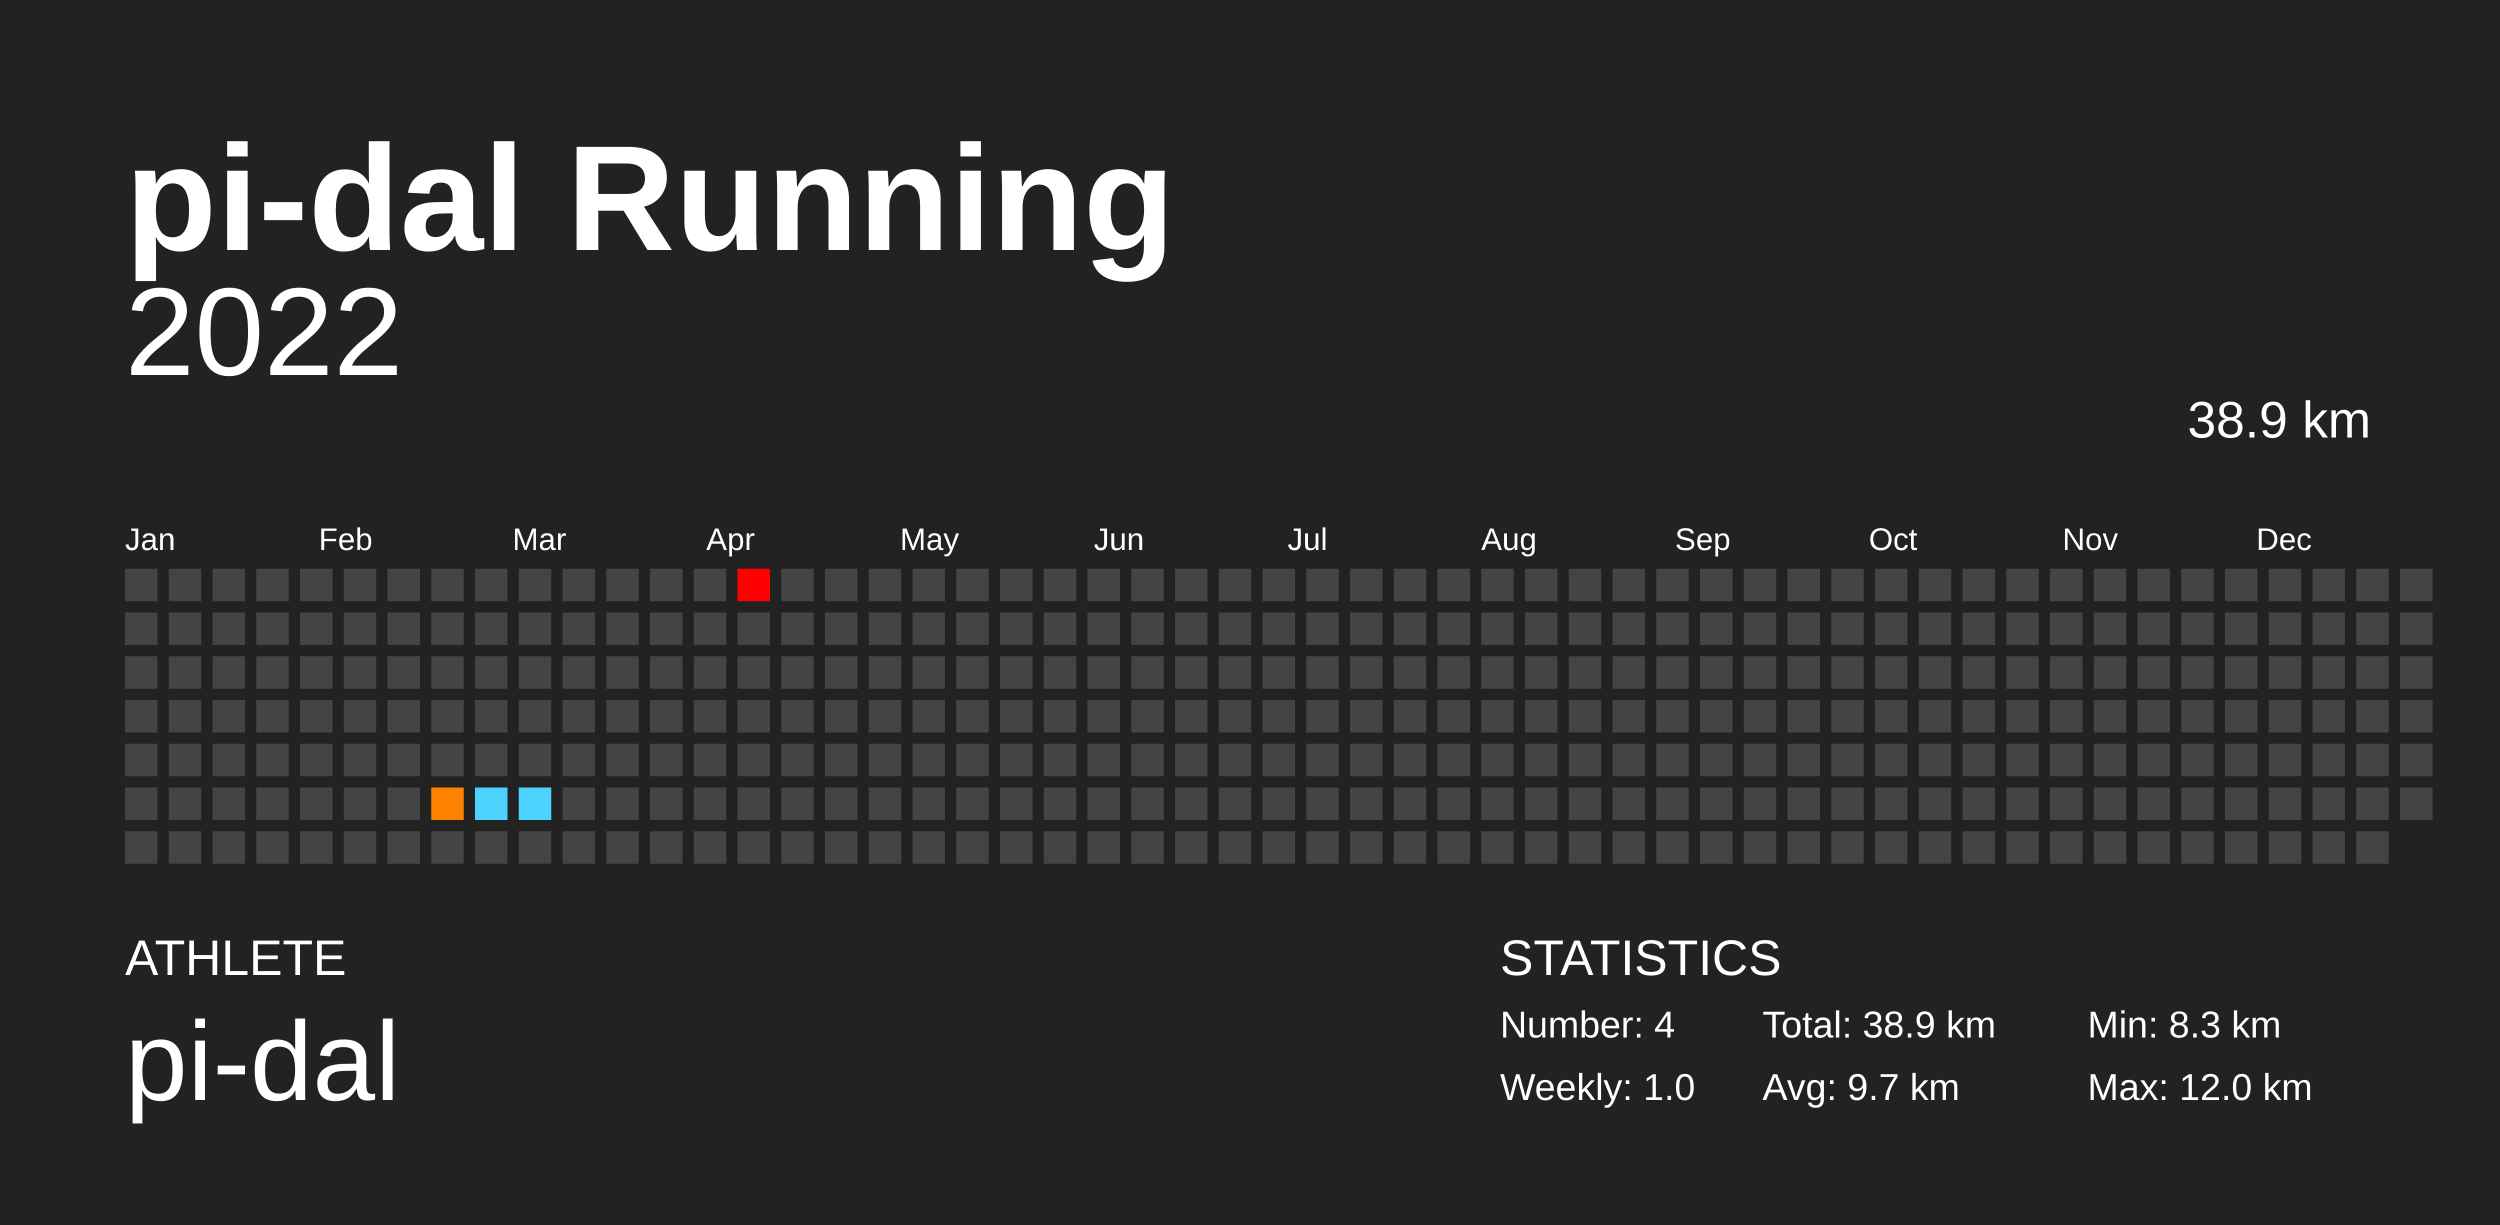
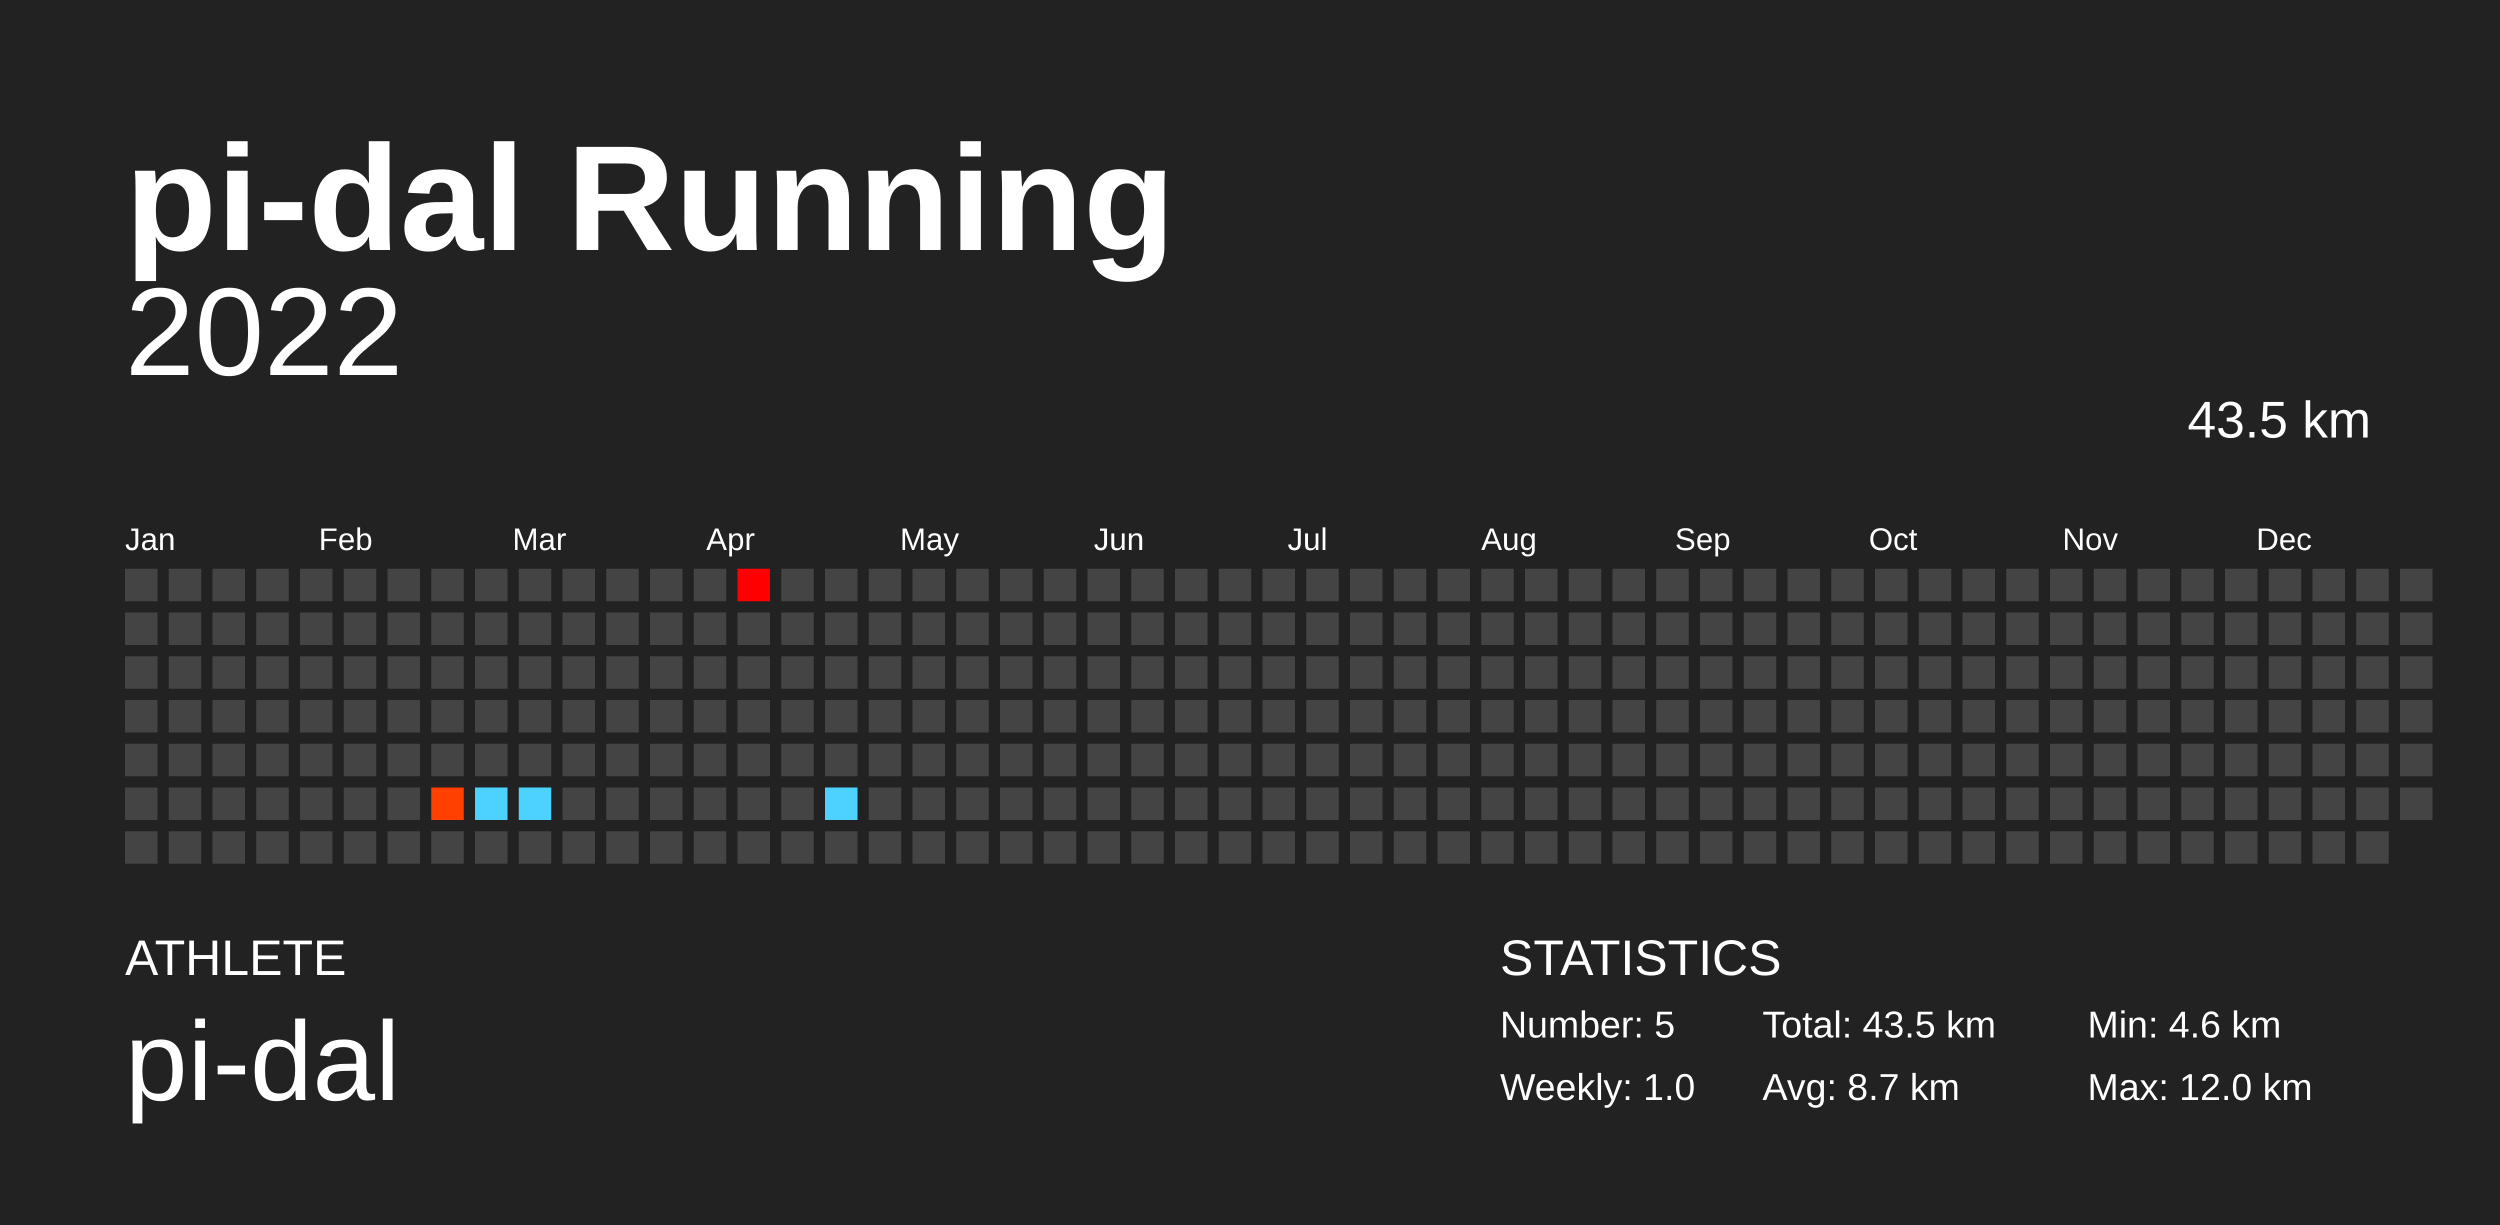
<svg xmlns="http://www.w3.org/2000/svg" baseProfile="full" height="98mm" version="1.1" viewBox="0,0,200,98" width="200mm">
  <defs />
  <rect fill="#222222" height="98" width="200" x="0" y="0" />
  <text fill="#FFFFFF" style="font-size:12px; font-family:Arial; font-weight:bold;" x="10" y="20">pi-dal Running</text>
  <text fill="#FFFFFF" style="font-size:4px; font-family:Arial" x="10" y="78">ATHLETE</text>
  <text fill="#FFFFFF" style="font-size:9px; font-family:Arial" x="10" y="88">pi-dal</text>
  <text fill="#FFFFFF" style="font-size:4px; font-family:Arial" x="120" y="78">STATISTICS</text>
-   <text fill="#FFFFFF" style="font-size:3px; font-family:Arial" x="120" y="83">Number: 4</text>
+   <text fill="#FFFFFF" style="font-size:3px; font-family:Arial" x="120" y="83">Number: 5</text>
  <text fill="#FFFFFF" style="font-size:3px; font-family:Arial" x="120" y="88">Weekly: 1.0</text>
-   <text fill="#FFFFFF" style="font-size:3px; font-family:Arial" x="141" y="83">Total: 38.9 km</text>
-   <text fill="#FFFFFF" style="font-size:3px; font-family:Arial" x="141" y="88">Avg: 9.7 km</text>
-   <text fill="#FFFFFF" style="font-size:3px; font-family:Arial" x="167" y="83">Min: 8.3 km</text>
+   <text fill="#FFFFFF" style="font-size:3px; font-family:Arial" x="141" y="83">Total: 43.5 km</text>
+   <text fill="#FFFFFF" style="font-size:3px; font-family:Arial" x="141" y="88">Avg: 8.7 km</text>
+   <text fill="#FFFFFF" style="font-size:3px; font-family:Arial" x="167" y="83">Min: 4.6 km</text>
  <text fill="#FFFFFF" style="font-size:3px; font-family:Arial" x="167" y="88">Max: 12.0 km</text>
  <text alignment-baseline="hanging" fill="#FFFFFF" style="font-size:10.0px; font-family:Arial;" x="10" y="30">2022</text>
-   <text alignment-baseline="hanging" fill="#FFFFFF" style="font-size:4.125px; font-family:Arial;" x="175" y="35">38.9 km</text>
+   <text alignment-baseline="hanging" fill="#FFFFFF" style="font-size:4.125px; font-family:Arial;" x="175" y="35">43.5 km</text>
  <text fill="#FFFFFF" style="font-size:2.5px; font-family:Arial" x="10.0" y="44">Jan</text>
  <text fill="#FFFFFF" style="font-size:2.5px; font-family:Arial" x="25.5" y="44">Feb</text>
  <text fill="#FFFFFF" style="font-size:2.5px; font-family:Arial" x="41.0" y="44">Mar</text>
  <text fill="#FFFFFF" style="font-size:2.5px; font-family:Arial" x="56.5" y="44">Apr</text>
  <text fill="#FFFFFF" style="font-size:2.5px; font-family:Arial" x="72.0" y="44">May</text>
  <text fill="#FFFFFF" style="font-size:2.5px; font-family:Arial" x="87.5" y="44">Jun</text>
  <text fill="#FFFFFF" style="font-size:2.5px; font-family:Arial" x="103.0" y="44">Jul</text>
  <text fill="#FFFFFF" style="font-size:2.5px; font-family:Arial" x="118.5" y="44">Aug</text>
  <text fill="#FFFFFF" style="font-size:2.5px; font-family:Arial" x="134.0" y="44">Sep</text>
  <text fill="#FFFFFF" style="font-size:2.5px; font-family:Arial" x="149.5" y="44">Oct</text>
  <text fill="#FFFFFF" style="font-size:2.5px; font-family:Arial" x="165.0" y="44">Nov</text>
  <text fill="#FFFFFF" style="font-size:2.5px; font-family:Arial" x="180.5" y="44">Dec</text>
  <rect fill="#444444" height="2.6" width="2.6" x="10.0" y="45.5" />
  <rect fill="#444444" height="2.6" width="2.6" x="10.0" y="49.0" />
  <rect fill="#444444" height="2.6" width="2.6" x="10.0" y="52.5" />
  <rect fill="#444444" height="2.6" width="2.6" x="10.0" y="56.0" />
  <rect fill="#444444" height="2.6" width="2.6" x="10.0" y="59.5" />
  <rect fill="#444444" height="2.6" width="2.6" x="10.0" y="63.0" />
  <rect fill="#444444" height="2.6" width="2.6" x="10.0" y="66.5" />
  <rect fill="#444444" height="2.6" width="2.6" x="13.5" y="45.5" />
  <rect fill="#444444" height="2.6" width="2.6" x="13.5" y="49.0" />
  <rect fill="#444444" height="2.6" width="2.6" x="13.5" y="52.5" />
  <rect fill="#444444" height="2.6" width="2.6" x="13.5" y="56.0" />
  <rect fill="#444444" height="2.6" width="2.6" x="13.5" y="59.5" />
  <rect fill="#444444" height="2.6" width="2.6" x="13.5" y="63.0" />
  <rect fill="#444444" height="2.6" width="2.6" x="13.5" y="66.5" />
  <rect fill="#444444" height="2.6" width="2.6" x="17.0" y="45.5" />
  <rect fill="#444444" height="2.6" width="2.6" x="17.0" y="49.0" />
  <rect fill="#444444" height="2.6" width="2.6" x="17.0" y="52.5" />
  <rect fill="#444444" height="2.6" width="2.6" x="17.0" y="56.0" />
  <rect fill="#444444" height="2.6" width="2.6" x="17.0" y="59.5" />
  <rect fill="#444444" height="2.6" width="2.6" x="17.0" y="63.0" />
  <rect fill="#444444" height="2.6" width="2.6" x="17.0" y="66.5" />
  <rect fill="#444444" height="2.6" width="2.6" x="20.5" y="45.5" />
  <rect fill="#444444" height="2.6" width="2.6" x="20.5" y="49.0" />
  <rect fill="#444444" height="2.6" width="2.6" x="20.5" y="52.5" />
  <rect fill="#444444" height="2.6" width="2.6" x="20.5" y="56.0" />
  <rect fill="#444444" height="2.6" width="2.6" x="20.5" y="59.5" />
  <rect fill="#444444" height="2.6" width="2.6" x="20.5" y="63.0" />
  <rect fill="#444444" height="2.6" width="2.6" x="20.5" y="66.5" />
  <rect fill="#444444" height="2.6" width="2.6" x="24.0" y="45.5" />
  <rect fill="#444444" height="2.6" width="2.6" x="24.0" y="49.0" />
  <rect fill="#444444" height="2.6" width="2.6" x="24.0" y="52.5" />
  <rect fill="#444444" height="2.6" width="2.6" x="24.0" y="56.0" />
  <rect fill="#444444" height="2.6" width="2.6" x="24.0" y="59.5" />
  <rect fill="#444444" height="2.6" width="2.6" x="24.0" y="63.0" />
  <rect fill="#444444" height="2.6" width="2.6" x="24.0" y="66.5" />
  <rect fill="#444444" height="2.6" width="2.6" x="27.5" y="45.5" />
  <rect fill="#444444" height="2.6" width="2.6" x="27.5" y="49.0" />
  <rect fill="#444444" height="2.6" width="2.6" x="27.5" y="52.5" />
  <rect fill="#444444" height="2.6" width="2.6" x="27.5" y="56.0" />
  <rect fill="#444444" height="2.6" width="2.6" x="27.5" y="59.5" />
  <rect fill="#444444" height="2.6" width="2.6" x="27.5" y="63.0" />
  <rect fill="#444444" height="2.6" width="2.6" x="27.5" y="66.5" />
  <rect fill="#444444" height="2.6" width="2.6" x="31.0" y="45.5" />
  <rect fill="#444444" height="2.6" width="2.6" x="31.0" y="49.0" />
  <rect fill="#444444" height="2.6" width="2.6" x="31.0" y="52.5" />
  <rect fill="#444444" height="2.6" width="2.6" x="31.0" y="56.0" />
  <rect fill="#444444" height="2.6" width="2.6" x="31.0" y="59.5" />
  <rect fill="#444444" height="2.6" width="2.6" x="31.0" y="63.0" />
  <rect fill="#444444" height="2.6" width="2.6" x="31.0" y="66.5" />
  <rect fill="#444444" height="2.6" width="2.6" x="34.5" y="45.5" />
  <rect fill="#444444" height="2.6" width="2.6" x="34.5" y="49.0" />
  <rect fill="#444444" height="2.6" width="2.6" x="34.5" y="52.5" />
  <rect fill="#444444" height="2.6" width="2.6" x="34.5" y="56.0" />
  <rect fill="#444444" height="2.6" width="2.6" x="34.5" y="59.5" />
-   <rect fill="#ff8100" height="2.6" width="2.6" x="34.5" y="63.0" />
+   <rect fill="#ff4000" height="2.6" width="2.6" x="34.5" y="63.0" />
  <rect fill="#444444" height="2.6" width="2.6" x="34.5" y="66.5" />
  <rect fill="#444444" height="2.6" width="2.6" x="38.0" y="45.5" />
  <rect fill="#444444" height="2.6" width="2.6" x="38.0" y="49.0" />
  <rect fill="#444444" height="2.6" width="2.6" x="38.0" y="52.5" />
  <rect fill="#444444" height="2.6" width="2.6" x="38.0" y="56.0" />
  <rect fill="#444444" height="2.6" width="2.6" x="38.0" y="59.5" />
  <rect fill="#4dd2ff" height="2.6" width="2.6" x="38.0" y="63.0" />
  <rect fill="#444444" height="2.6" width="2.6" x="38.0" y="66.5" />
  <rect fill="#444444" height="2.6" width="2.6" x="41.5" y="45.5" />
  <rect fill="#444444" height="2.6" width="2.6" x="41.5" y="49.0" />
  <rect fill="#444444" height="2.6" width="2.6" x="41.5" y="52.5" />
  <rect fill="#444444" height="2.6" width="2.6" x="41.5" y="56.0" />
  <rect fill="#444444" height="2.6" width="2.6" x="41.5" y="59.5" />
  <rect fill="#4dd2ff" height="2.6" width="2.6" x="41.5" y="63.0" />
  <rect fill="#444444" height="2.6" width="2.6" x="41.5" y="66.5" />
  <rect fill="#444444" height="2.6" width="2.6" x="45.0" y="45.5" />
  <rect fill="#444444" height="2.6" width="2.6" x="45.0" y="49.0" />
  <rect fill="#444444" height="2.6" width="2.6" x="45.0" y="52.5" />
  <rect fill="#444444" height="2.6" width="2.6" x="45.0" y="56.0" />
  <rect fill="#444444" height="2.6" width="2.6" x="45.0" y="59.5" />
  <rect fill="#444444" height="2.6" width="2.6" x="45.0" y="63.0" />
  <rect fill="#444444" height="2.6" width="2.6" x="45.0" y="66.5" />
  <rect fill="#444444" height="2.6" width="2.6" x="48.5" y="45.5" />
  <rect fill="#444444" height="2.6" width="2.6" x="48.5" y="49.0" />
  <rect fill="#444444" height="2.6" width="2.6" x="48.5" y="52.5" />
  <rect fill="#444444" height="2.6" width="2.6" x="48.5" y="56.0" />
  <rect fill="#444444" height="2.6" width="2.6" x="48.5" y="59.5" />
  <rect fill="#444444" height="2.6" width="2.6" x="48.5" y="63.0" />
  <rect fill="#444444" height="2.6" width="2.6" x="48.5" y="66.5" />
  <rect fill="#444444" height="2.6" width="2.6" x="52.0" y="45.5" />
  <rect fill="#444444" height="2.6" width="2.6" x="52.0" y="49.0" />
  <rect fill="#444444" height="2.6" width="2.6" x="52.0" y="52.5" />
  <rect fill="#444444" height="2.6" width="2.6" x="52.0" y="56.0" />
  <rect fill="#444444" height="2.6" width="2.6" x="52.0" y="59.5" />
  <rect fill="#444444" height="2.6" width="2.6" x="52.0" y="63.0" />
  <rect fill="#444444" height="2.6" width="2.6" x="52.0" y="66.5" />
  <rect fill="#444444" height="2.6" width="2.6" x="55.5" y="45.5" />
  <rect fill="#444444" height="2.6" width="2.6" x="55.5" y="49.0" />
  <rect fill="#444444" height="2.6" width="2.6" x="55.5" y="52.5" />
  <rect fill="#444444" height="2.6" width="2.6" x="55.5" y="56.0" />
  <rect fill="#444444" height="2.6" width="2.6" x="55.5" y="59.5" />
  <rect fill="#444444" height="2.6" width="2.6" x="55.5" y="63.0" />
  <rect fill="#444444" height="2.6" width="2.6" x="55.5" y="66.5" />
  <rect fill="#ff0000" height="2.6" width="2.6" x="59.0" y="45.5" />
  <rect fill="#444444" height="2.6" width="2.6" x="59.0" y="49.0" />
  <rect fill="#444444" height="2.6" width="2.6" x="59.0" y="52.5" />
  <rect fill="#444444" height="2.6" width="2.6" x="59.0" y="56.0" />
  <rect fill="#444444" height="2.6" width="2.6" x="59.0" y="59.5" />
  <rect fill="#444444" height="2.6" width="2.6" x="59.0" y="63.0" />
  <rect fill="#444444" height="2.6" width="2.6" x="59.0" y="66.5" />
  <rect fill="#444444" height="2.6" width="2.6" x="62.5" y="45.5" />
  <rect fill="#444444" height="2.6" width="2.6" x="62.5" y="49.0" />
  <rect fill="#444444" height="2.6" width="2.6" x="62.5" y="52.5" />
  <rect fill="#444444" height="2.6" width="2.6" x="62.5" y="56.0" />
  <rect fill="#444444" height="2.6" width="2.6" x="62.5" y="59.5" />
  <rect fill="#444444" height="2.6" width="2.6" x="62.5" y="63.0" />
  <rect fill="#444444" height="2.6" width="2.6" x="62.5" y="66.5" />
  <rect fill="#444444" height="2.6" width="2.6" x="66.0" y="45.5" />
  <rect fill="#444444" height="2.6" width="2.6" x="66.0" y="49.0" />
  <rect fill="#444444" height="2.6" width="2.6" x="66.0" y="52.5" />
  <rect fill="#444444" height="2.6" width="2.6" x="66.0" y="56.0" />
  <rect fill="#444444" height="2.6" width="2.6" x="66.0" y="59.5" />
-   <rect fill="#444444" height="2.6" width="2.6" x="66.0" y="63.0" />
+   <rect fill="#4dd2ff" height="2.6" width="2.6" x="66.0" y="63.0" />
  <rect fill="#444444" height="2.6" width="2.6" x="66.0" y="66.5" />
  <rect fill="#444444" height="2.6" width="2.6" x="69.5" y="45.5" />
  <rect fill="#444444" height="2.6" width="2.6" x="69.5" y="49.0" />
  <rect fill="#444444" height="2.6" width="2.6" x="69.5" y="52.5" />
  <rect fill="#444444" height="2.6" width="2.6" x="69.5" y="56.0" />
  <rect fill="#444444" height="2.6" width="2.6" x="69.5" y="59.5" />
  <rect fill="#444444" height="2.6" width="2.6" x="69.5" y="63.0" />
  <rect fill="#444444" height="2.6" width="2.6" x="69.5" y="66.5" />
  <rect fill="#444444" height="2.6" width="2.6" x="73.0" y="45.5" />
  <rect fill="#444444" height="2.6" width="2.6" x="73.0" y="49.0" />
  <rect fill="#444444" height="2.6" width="2.6" x="73.0" y="52.5" />
  <rect fill="#444444" height="2.6" width="2.6" x="73.0" y="56.0" />
  <rect fill="#444444" height="2.6" width="2.6" x="73.0" y="59.5" />
  <rect fill="#444444" height="2.6" width="2.6" x="73.0" y="63.0" />
  <rect fill="#444444" height="2.6" width="2.6" x="73.0" y="66.5" />
  <rect fill="#444444" height="2.6" width="2.6" x="76.5" y="45.5" />
  <rect fill="#444444" height="2.6" width="2.6" x="76.5" y="49.0" />
  <rect fill="#444444" height="2.6" width="2.6" x="76.5" y="52.5" />
  <rect fill="#444444" height="2.6" width="2.6" x="76.5" y="56.0" />
  <rect fill="#444444" height="2.6" width="2.6" x="76.5" y="59.5" />
  <rect fill="#444444" height="2.6" width="2.6" x="76.5" y="63.0" />
  <rect fill="#444444" height="2.6" width="2.6" x="76.5" y="66.5" />
  <rect fill="#444444" height="2.6" width="2.6" x="80.0" y="45.5" />
  <rect fill="#444444" height="2.6" width="2.6" x="80.0" y="49.0" />
  <rect fill="#444444" height="2.6" width="2.6" x="80.0" y="52.5" />
  <rect fill="#444444" height="2.6" width="2.6" x="80.0" y="56.0" />
  <rect fill="#444444" height="2.6" width="2.6" x="80.0" y="59.5" />
  <rect fill="#444444" height="2.6" width="2.6" x="80.0" y="63.0" />
  <rect fill="#444444" height="2.6" width="2.6" x="80.0" y="66.5" />
  <rect fill="#444444" height="2.6" width="2.6" x="83.5" y="45.5" />
  <rect fill="#444444" height="2.6" width="2.6" x="83.5" y="49.0" />
  <rect fill="#444444" height="2.6" width="2.6" x="83.5" y="52.5" />
  <rect fill="#444444" height="2.6" width="2.6" x="83.5" y="56.0" />
  <rect fill="#444444" height="2.6" width="2.6" x="83.5" y="59.5" />
  <rect fill="#444444" height="2.6" width="2.6" x="83.5" y="63.0" />
  <rect fill="#444444" height="2.6" width="2.6" x="83.5" y="66.5" />
  <rect fill="#444444" height="2.6" width="2.6" x="87.0" y="45.5" />
  <rect fill="#444444" height="2.6" width="2.6" x="87.0" y="49.0" />
  <rect fill="#444444" height="2.6" width="2.6" x="87.0" y="52.5" />
  <rect fill="#444444" height="2.6" width="2.6" x="87.0" y="56.0" />
  <rect fill="#444444" height="2.6" width="2.6" x="87.0" y="59.5" />
  <rect fill="#444444" height="2.6" width="2.6" x="87.0" y="63.0" />
  <rect fill="#444444" height="2.6" width="2.6" x="87.0" y="66.5" />
  <rect fill="#444444" height="2.6" width="2.6" x="90.5" y="45.5" />
  <rect fill="#444444" height="2.6" width="2.6" x="90.5" y="49.0" />
  <rect fill="#444444" height="2.6" width="2.6" x="90.5" y="52.5" />
  <rect fill="#444444" height="2.6" width="2.6" x="90.5" y="56.0" />
  <rect fill="#444444" height="2.6" width="2.6" x="90.5" y="59.5" />
  <rect fill="#444444" height="2.6" width="2.6" x="90.5" y="63.0" />
  <rect fill="#444444" height="2.6" width="2.6" x="90.5" y="66.5" />
  <rect fill="#444444" height="2.6" width="2.6" x="94.0" y="45.5" />
  <rect fill="#444444" height="2.6" width="2.6" x="94.0" y="49.0" />
  <rect fill="#444444" height="2.6" width="2.6" x="94.0" y="52.5" />
  <rect fill="#444444" height="2.6" width="2.6" x="94.0" y="56.0" />
  <rect fill="#444444" height="2.6" width="2.6" x="94.0" y="59.5" />
  <rect fill="#444444" height="2.6" width="2.6" x="94.0" y="63.0" />
  <rect fill="#444444" height="2.6" width="2.6" x="94.0" y="66.5" />
  <rect fill="#444444" height="2.6" width="2.6" x="97.5" y="45.5" />
  <rect fill="#444444" height="2.6" width="2.6" x="97.5" y="49.0" />
  <rect fill="#444444" height="2.6" width="2.6" x="97.5" y="52.5" />
  <rect fill="#444444" height="2.6" width="2.6" x="97.5" y="56.0" />
  <rect fill="#444444" height="2.6" width="2.6" x="97.5" y="59.5" />
  <rect fill="#444444" height="2.6" width="2.6" x="97.5" y="63.0" />
  <rect fill="#444444" height="2.6" width="2.6" x="97.5" y="66.5" />
  <rect fill="#444444" height="2.6" width="2.6" x="101.0" y="45.5" />
  <rect fill="#444444" height="2.6" width="2.6" x="101.0" y="49.0" />
  <rect fill="#444444" height="2.6" width="2.6" x="101.0" y="52.5" />
  <rect fill="#444444" height="2.6" width="2.6" x="101.0" y="56.0" />
  <rect fill="#444444" height="2.6" width="2.6" x="101.0" y="59.5" />
  <rect fill="#444444" height="2.6" width="2.6" x="101.0" y="63.0" />
  <rect fill="#444444" height="2.6" width="2.6" x="101.0" y="66.5" />
  <rect fill="#444444" height="2.6" width="2.6" x="104.5" y="45.5" />
  <rect fill="#444444" height="2.6" width="2.6" x="104.5" y="49.0" />
  <rect fill="#444444" height="2.6" width="2.6" x="104.5" y="52.5" />
  <rect fill="#444444" height="2.6" width="2.6" x="104.5" y="56.0" />
  <rect fill="#444444" height="2.6" width="2.6" x="104.5" y="59.5" />
  <rect fill="#444444" height="2.6" width="2.6" x="104.5" y="63.0" />
  <rect fill="#444444" height="2.6" width="2.6" x="104.5" y="66.5" />
  <rect fill="#444444" height="2.6" width="2.6" x="108.0" y="45.5" />
  <rect fill="#444444" height="2.6" width="2.6" x="108.0" y="49.0" />
  <rect fill="#444444" height="2.6" width="2.6" x="108.0" y="52.5" />
  <rect fill="#444444" height="2.6" width="2.6" x="108.0" y="56.0" />
  <rect fill="#444444" height="2.6" width="2.6" x="108.0" y="59.5" />
  <rect fill="#444444" height="2.6" width="2.6" x="108.0" y="63.0" />
  <rect fill="#444444" height="2.6" width="2.6" x="108.0" y="66.5" />
  <rect fill="#444444" height="2.6" width="2.6" x="111.5" y="45.5" />
  <rect fill="#444444" height="2.6" width="2.6" x="111.5" y="49.0" />
  <rect fill="#444444" height="2.6" width="2.6" x="111.5" y="52.5" />
  <rect fill="#444444" height="2.6" width="2.6" x="111.5" y="56.0" />
  <rect fill="#444444" height="2.6" width="2.6" x="111.5" y="59.5" />
  <rect fill="#444444" height="2.6" width="2.6" x="111.5" y="63.0" />
  <rect fill="#444444" height="2.6" width="2.6" x="111.5" y="66.5" />
  <rect fill="#444444" height="2.6" width="2.6" x="115.0" y="45.5" />
  <rect fill="#444444" height="2.6" width="2.6" x="115.0" y="49.0" />
  <rect fill="#444444" height="2.6" width="2.6" x="115.0" y="52.5" />
  <rect fill="#444444" height="2.6" width="2.6" x="115.0" y="56.0" />
  <rect fill="#444444" height="2.6" width="2.6" x="115.0" y="59.5" />
  <rect fill="#444444" height="2.6" width="2.6" x="115.0" y="63.0" />
  <rect fill="#444444" height="2.6" width="2.6" x="115.0" y="66.5" />
  <rect fill="#444444" height="2.6" width="2.6" x="118.5" y="45.5" />
  <rect fill="#444444" height="2.6" width="2.6" x="118.5" y="49.0" />
  <rect fill="#444444" height="2.6" width="2.6" x="118.5" y="52.5" />
  <rect fill="#444444" height="2.6" width="2.6" x="118.5" y="56.0" />
  <rect fill="#444444" height="2.6" width="2.6" x="118.5" y="59.5" />
  <rect fill="#444444" height="2.6" width="2.6" x="118.5" y="63.0" />
  <rect fill="#444444" height="2.6" width="2.6" x="118.5" y="66.5" />
  <rect fill="#444444" height="2.6" width="2.6" x="122.0" y="45.5" />
  <rect fill="#444444" height="2.6" width="2.6" x="122.0" y="49.0" />
  <rect fill="#444444" height="2.6" width="2.6" x="122.0" y="52.5" />
  <rect fill="#444444" height="2.6" width="2.6" x="122.0" y="56.0" />
  <rect fill="#444444" height="2.6" width="2.6" x="122.0" y="59.5" />
  <rect fill="#444444" height="2.6" width="2.6" x="122.0" y="63.0" />
  <rect fill="#444444" height="2.6" width="2.6" x="122.0" y="66.5" />
  <rect fill="#444444" height="2.6" width="2.6" x="125.5" y="45.5" />
  <rect fill="#444444" height="2.6" width="2.6" x="125.5" y="49.0" />
  <rect fill="#444444" height="2.6" width="2.6" x="125.5" y="52.5" />
  <rect fill="#444444" height="2.6" width="2.6" x="125.5" y="56.0" />
  <rect fill="#444444" height="2.6" width="2.6" x="125.5" y="59.5" />
  <rect fill="#444444" height="2.6" width="2.6" x="125.5" y="63.0" />
  <rect fill="#444444" height="2.6" width="2.6" x="125.5" y="66.5" />
  <rect fill="#444444" height="2.6" width="2.6" x="129.0" y="45.5" />
  <rect fill="#444444" height="2.6" width="2.6" x="129.0" y="49.0" />
  <rect fill="#444444" height="2.6" width="2.6" x="129.0" y="52.5" />
  <rect fill="#444444" height="2.6" width="2.6" x="129.0" y="56.0" />
  <rect fill="#444444" height="2.6" width="2.6" x="129.0" y="59.5" />
  <rect fill="#444444" height="2.6" width="2.6" x="129.0" y="63.0" />
  <rect fill="#444444" height="2.6" width="2.6" x="129.0" y="66.5" />
  <rect fill="#444444" height="2.6" width="2.6" x="132.5" y="45.5" />
  <rect fill="#444444" height="2.6" width="2.6" x="132.5" y="49.0" />
  <rect fill="#444444" height="2.6" width="2.6" x="132.5" y="52.5" />
  <rect fill="#444444" height="2.6" width="2.6" x="132.5" y="56.0" />
  <rect fill="#444444" height="2.6" width="2.6" x="132.5" y="59.5" />
  <rect fill="#444444" height="2.6" width="2.6" x="132.5" y="63.0" />
  <rect fill="#444444" height="2.6" width="2.6" x="132.5" y="66.5" />
  <rect fill="#444444" height="2.6" width="2.6" x="136.0" y="45.5" />
  <rect fill="#444444" height="2.6" width="2.6" x="136.0" y="49.0" />
  <rect fill="#444444" height="2.6" width="2.6" x="136.0" y="52.5" />
  <rect fill="#444444" height="2.6" width="2.6" x="136.0" y="56.0" />
  <rect fill="#444444" height="2.6" width="2.6" x="136.0" y="59.5" />
  <rect fill="#444444" height="2.6" width="2.6" x="136.0" y="63.0" />
  <rect fill="#444444" height="2.6" width="2.6" x="136.0" y="66.5" />
  <rect fill="#444444" height="2.6" width="2.6" x="139.5" y="45.5" />
  <rect fill="#444444" height="2.6" width="2.6" x="139.5" y="49.0" />
  <rect fill="#444444" height="2.6" width="2.6" x="139.5" y="52.5" />
  <rect fill="#444444" height="2.6" width="2.6" x="139.5" y="56.0" />
  <rect fill="#444444" height="2.6" width="2.6" x="139.5" y="59.5" />
  <rect fill="#444444" height="2.6" width="2.6" x="139.5" y="63.0" />
  <rect fill="#444444" height="2.6" width="2.6" x="139.5" y="66.5" />
  <rect fill="#444444" height="2.6" width="2.6" x="143.0" y="45.5" />
  <rect fill="#444444" height="2.6" width="2.6" x="143.0" y="49.0" />
  <rect fill="#444444" height="2.6" width="2.6" x="143.0" y="52.5" />
  <rect fill="#444444" height="2.6" width="2.6" x="143.0" y="56.0" />
  <rect fill="#444444" height="2.6" width="2.6" x="143.0" y="59.5" />
  <rect fill="#444444" height="2.6" width="2.6" x="143.0" y="63.0" />
  <rect fill="#444444" height="2.6" width="2.6" x="143.0" y="66.5" />
  <rect fill="#444444" height="2.6" width="2.6" x="146.5" y="45.5" />
  <rect fill="#444444" height="2.6" width="2.6" x="146.5" y="49.0" />
  <rect fill="#444444" height="2.6" width="2.6" x="146.5" y="52.5" />
  <rect fill="#444444" height="2.6" width="2.6" x="146.5" y="56.0" />
  <rect fill="#444444" height="2.6" width="2.6" x="146.5" y="59.5" />
  <rect fill="#444444" height="2.6" width="2.6" x="146.5" y="63.0" />
  <rect fill="#444444" height="2.6" width="2.6" x="146.5" y="66.5" />
  <rect fill="#444444" height="2.6" width="2.6" x="150.0" y="45.5" />
  <rect fill="#444444" height="2.6" width="2.6" x="150.0" y="49.0" />
  <rect fill="#444444" height="2.6" width="2.6" x="150.0" y="52.5" />
  <rect fill="#444444" height="2.6" width="2.6" x="150.0" y="56.0" />
  <rect fill="#444444" height="2.6" width="2.6" x="150.0" y="59.5" />
  <rect fill="#444444" height="2.6" width="2.6" x="150.0" y="63.0" />
  <rect fill="#444444" height="2.6" width="2.6" x="150.0" y="66.5" />
  <rect fill="#444444" height="2.6" width="2.6" x="153.5" y="45.5" />
  <rect fill="#444444" height="2.6" width="2.6" x="153.5" y="49.0" />
  <rect fill="#444444" height="2.6" width="2.6" x="153.5" y="52.5" />
  <rect fill="#444444" height="2.6" width="2.6" x="153.5" y="56.0" />
  <rect fill="#444444" height="2.6" width="2.6" x="153.5" y="59.5" />
  <rect fill="#444444" height="2.6" width="2.6" x="153.5" y="63.0" />
  <rect fill="#444444" height="2.6" width="2.6" x="153.5" y="66.5" />
  <rect fill="#444444" height="2.6" width="2.6" x="157.0" y="45.5" />
  <rect fill="#444444" height="2.6" width="2.6" x="157.0" y="49.0" />
  <rect fill="#444444" height="2.6" width="2.6" x="157.0" y="52.5" />
  <rect fill="#444444" height="2.6" width="2.6" x="157.0" y="56.0" />
  <rect fill="#444444" height="2.6" width="2.6" x="157.0" y="59.5" />
  <rect fill="#444444" height="2.6" width="2.6" x="157.0" y="63.0" />
  <rect fill="#444444" height="2.6" width="2.6" x="157.0" y="66.5" />
  <rect fill="#444444" height="2.6" width="2.6" x="160.5" y="45.5" />
  <rect fill="#444444" height="2.6" width="2.6" x="160.5" y="49.0" />
  <rect fill="#444444" height="2.6" width="2.6" x="160.5" y="52.5" />
  <rect fill="#444444" height="2.6" width="2.6" x="160.5" y="56.0" />
  <rect fill="#444444" height="2.6" width="2.6" x="160.5" y="59.5" />
  <rect fill="#444444" height="2.6" width="2.6" x="160.5" y="63.0" />
  <rect fill="#444444" height="2.6" width="2.6" x="160.5" y="66.5" />
  <rect fill="#444444" height="2.6" width="2.6" x="164.0" y="45.5" />
  <rect fill="#444444" height="2.6" width="2.6" x="164.0" y="49.0" />
  <rect fill="#444444" height="2.6" width="2.6" x="164.0" y="52.5" />
  <rect fill="#444444" height="2.6" width="2.6" x="164.0" y="56.0" />
  <rect fill="#444444" height="2.6" width="2.6" x="164.0" y="59.5" />
  <rect fill="#444444" height="2.6" width="2.6" x="164.0" y="63.0" />
  <rect fill="#444444" height="2.6" width="2.6" x="164.0" y="66.5" />
  <rect fill="#444444" height="2.6" width="2.6" x="167.5" y="45.5" />
  <rect fill="#444444" height="2.6" width="2.6" x="167.5" y="49.0" />
  <rect fill="#444444" height="2.6" width="2.6" x="167.5" y="52.5" />
  <rect fill="#444444" height="2.6" width="2.6" x="167.5" y="56.0" />
  <rect fill="#444444" height="2.6" width="2.6" x="167.5" y="59.5" />
  <rect fill="#444444" height="2.6" width="2.6" x="167.5" y="63.0" />
  <rect fill="#444444" height="2.6" width="2.6" x="167.5" y="66.5" />
  <rect fill="#444444" height="2.6" width="2.6" x="171.0" y="45.5" />
  <rect fill="#444444" height="2.6" width="2.6" x="171.0" y="49.0" />
  <rect fill="#444444" height="2.6" width="2.6" x="171.0" y="52.5" />
  <rect fill="#444444" height="2.6" width="2.6" x="171.0" y="56.0" />
  <rect fill="#444444" height="2.6" width="2.6" x="171.0" y="59.5" />
  <rect fill="#444444" height="2.6" width="2.6" x="171.0" y="63.0" />
  <rect fill="#444444" height="2.6" width="2.6" x="171.0" y="66.5" />
  <rect fill="#444444" height="2.6" width="2.6" x="174.5" y="45.5" />
  <rect fill="#444444" height="2.6" width="2.6" x="174.5" y="49.0" />
  <rect fill="#444444" height="2.6" width="2.6" x="174.5" y="52.5" />
  <rect fill="#444444" height="2.6" width="2.6" x="174.5" y="56.0" />
  <rect fill="#444444" height="2.6" width="2.6" x="174.5" y="59.5" />
  <rect fill="#444444" height="2.6" width="2.6" x="174.5" y="63.0" />
  <rect fill="#444444" height="2.6" width="2.6" x="174.5" y="66.5" />
  <rect fill="#444444" height="2.6" width="2.6" x="178.0" y="45.5" />
  <rect fill="#444444" height="2.6" width="2.6" x="178.0" y="49.0" />
  <rect fill="#444444" height="2.6" width="2.6" x="178.0" y="52.5" />
  <rect fill="#444444" height="2.6" width="2.6" x="178.0" y="56.0" />
  <rect fill="#444444" height="2.6" width="2.6" x="178.0" y="59.5" />
  <rect fill="#444444" height="2.6" width="2.6" x="178.0" y="63.0" />
  <rect fill="#444444" height="2.6" width="2.6" x="178.0" y="66.5" />
  <rect fill="#444444" height="2.6" width="2.6" x="181.5" y="45.5" />
  <rect fill="#444444" height="2.6" width="2.6" x="181.5" y="49.0" />
  <rect fill="#444444" height="2.6" width="2.6" x="181.5" y="52.5" />
  <rect fill="#444444" height="2.6" width="2.6" x="181.5" y="56.0" />
  <rect fill="#444444" height="2.6" width="2.6" x="181.5" y="59.5" />
  <rect fill="#444444" height="2.6" width="2.6" x="181.5" y="63.0" />
  <rect fill="#444444" height="2.6" width="2.6" x="181.5" y="66.5" />
  <rect fill="#444444" height="2.6" width="2.6" x="185.0" y="45.5" />
  <rect fill="#444444" height="2.6" width="2.6" x="185.0" y="49.0" />
  <rect fill="#444444" height="2.6" width="2.6" x="185.0" y="52.5" />
  <rect fill="#444444" height="2.6" width="2.6" x="185.0" y="56.0" />
  <rect fill="#444444" height="2.6" width="2.6" x="185.0" y="59.5" />
  <rect fill="#444444" height="2.6" width="2.6" x="185.0" y="63.0" />
  <rect fill="#444444" height="2.6" width="2.6" x="185.0" y="66.5" />
  <rect fill="#444444" height="2.6" width="2.6" x="188.5" y="45.5" />
  <rect fill="#444444" height="2.6" width="2.6" x="188.5" y="49.0" />
  <rect fill="#444444" height="2.6" width="2.6" x="188.5" y="52.5" />
  <rect fill="#444444" height="2.6" width="2.6" x="188.5" y="56.0" />
  <rect fill="#444444" height="2.6" width="2.6" x="188.5" y="59.5" />
  <rect fill="#444444" height="2.6" width="2.6" x="188.5" y="63.0" />
  <rect fill="#444444" height="2.6" width="2.6" x="188.5" y="66.5" />
  <rect fill="#444444" height="2.6" width="2.6" x="192.0" y="45.5" />
  <rect fill="#444444" height="2.6" width="2.6" x="192.0" y="49.0" />
  <rect fill="#444444" height="2.6" width="2.6" x="192.0" y="52.5" />
  <rect fill="#444444" height="2.6" width="2.6" x="192.0" y="56.0" />
  <rect fill="#444444" height="2.6" width="2.6" x="192.0" y="59.5" />
  <rect fill="#444444" height="2.6" width="2.6" x="192.0" y="63.0" />
</svg>
